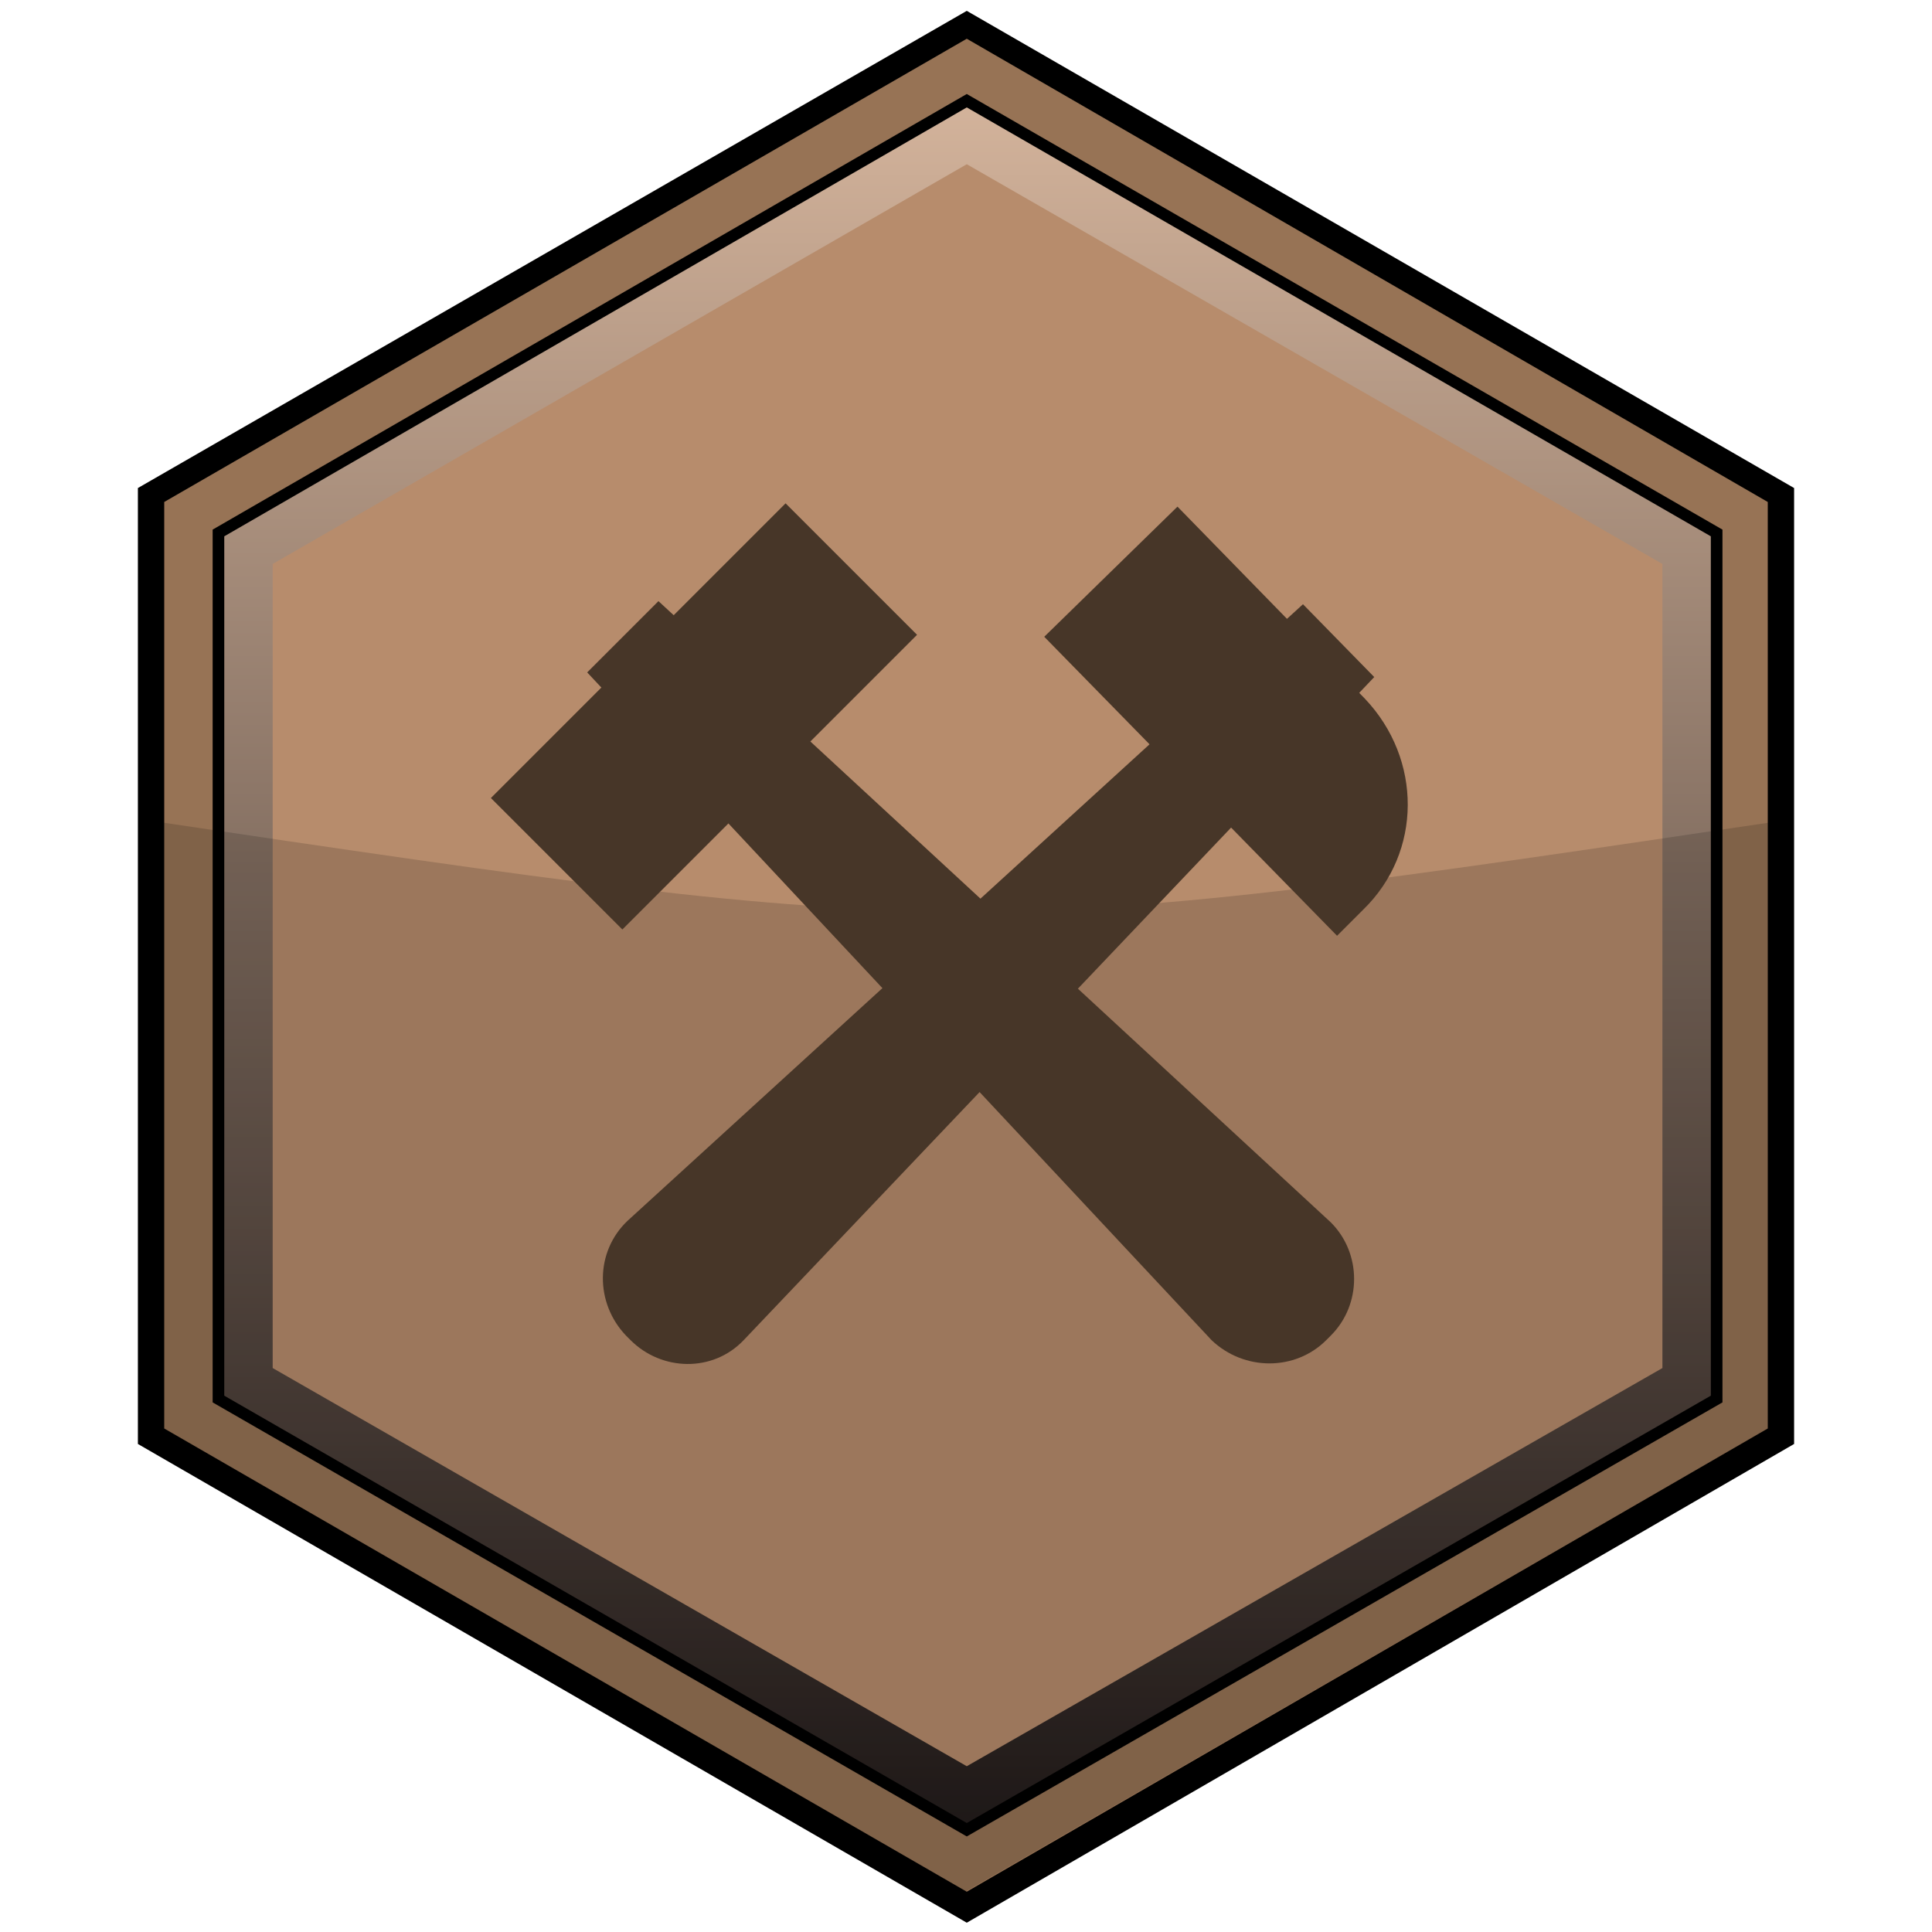
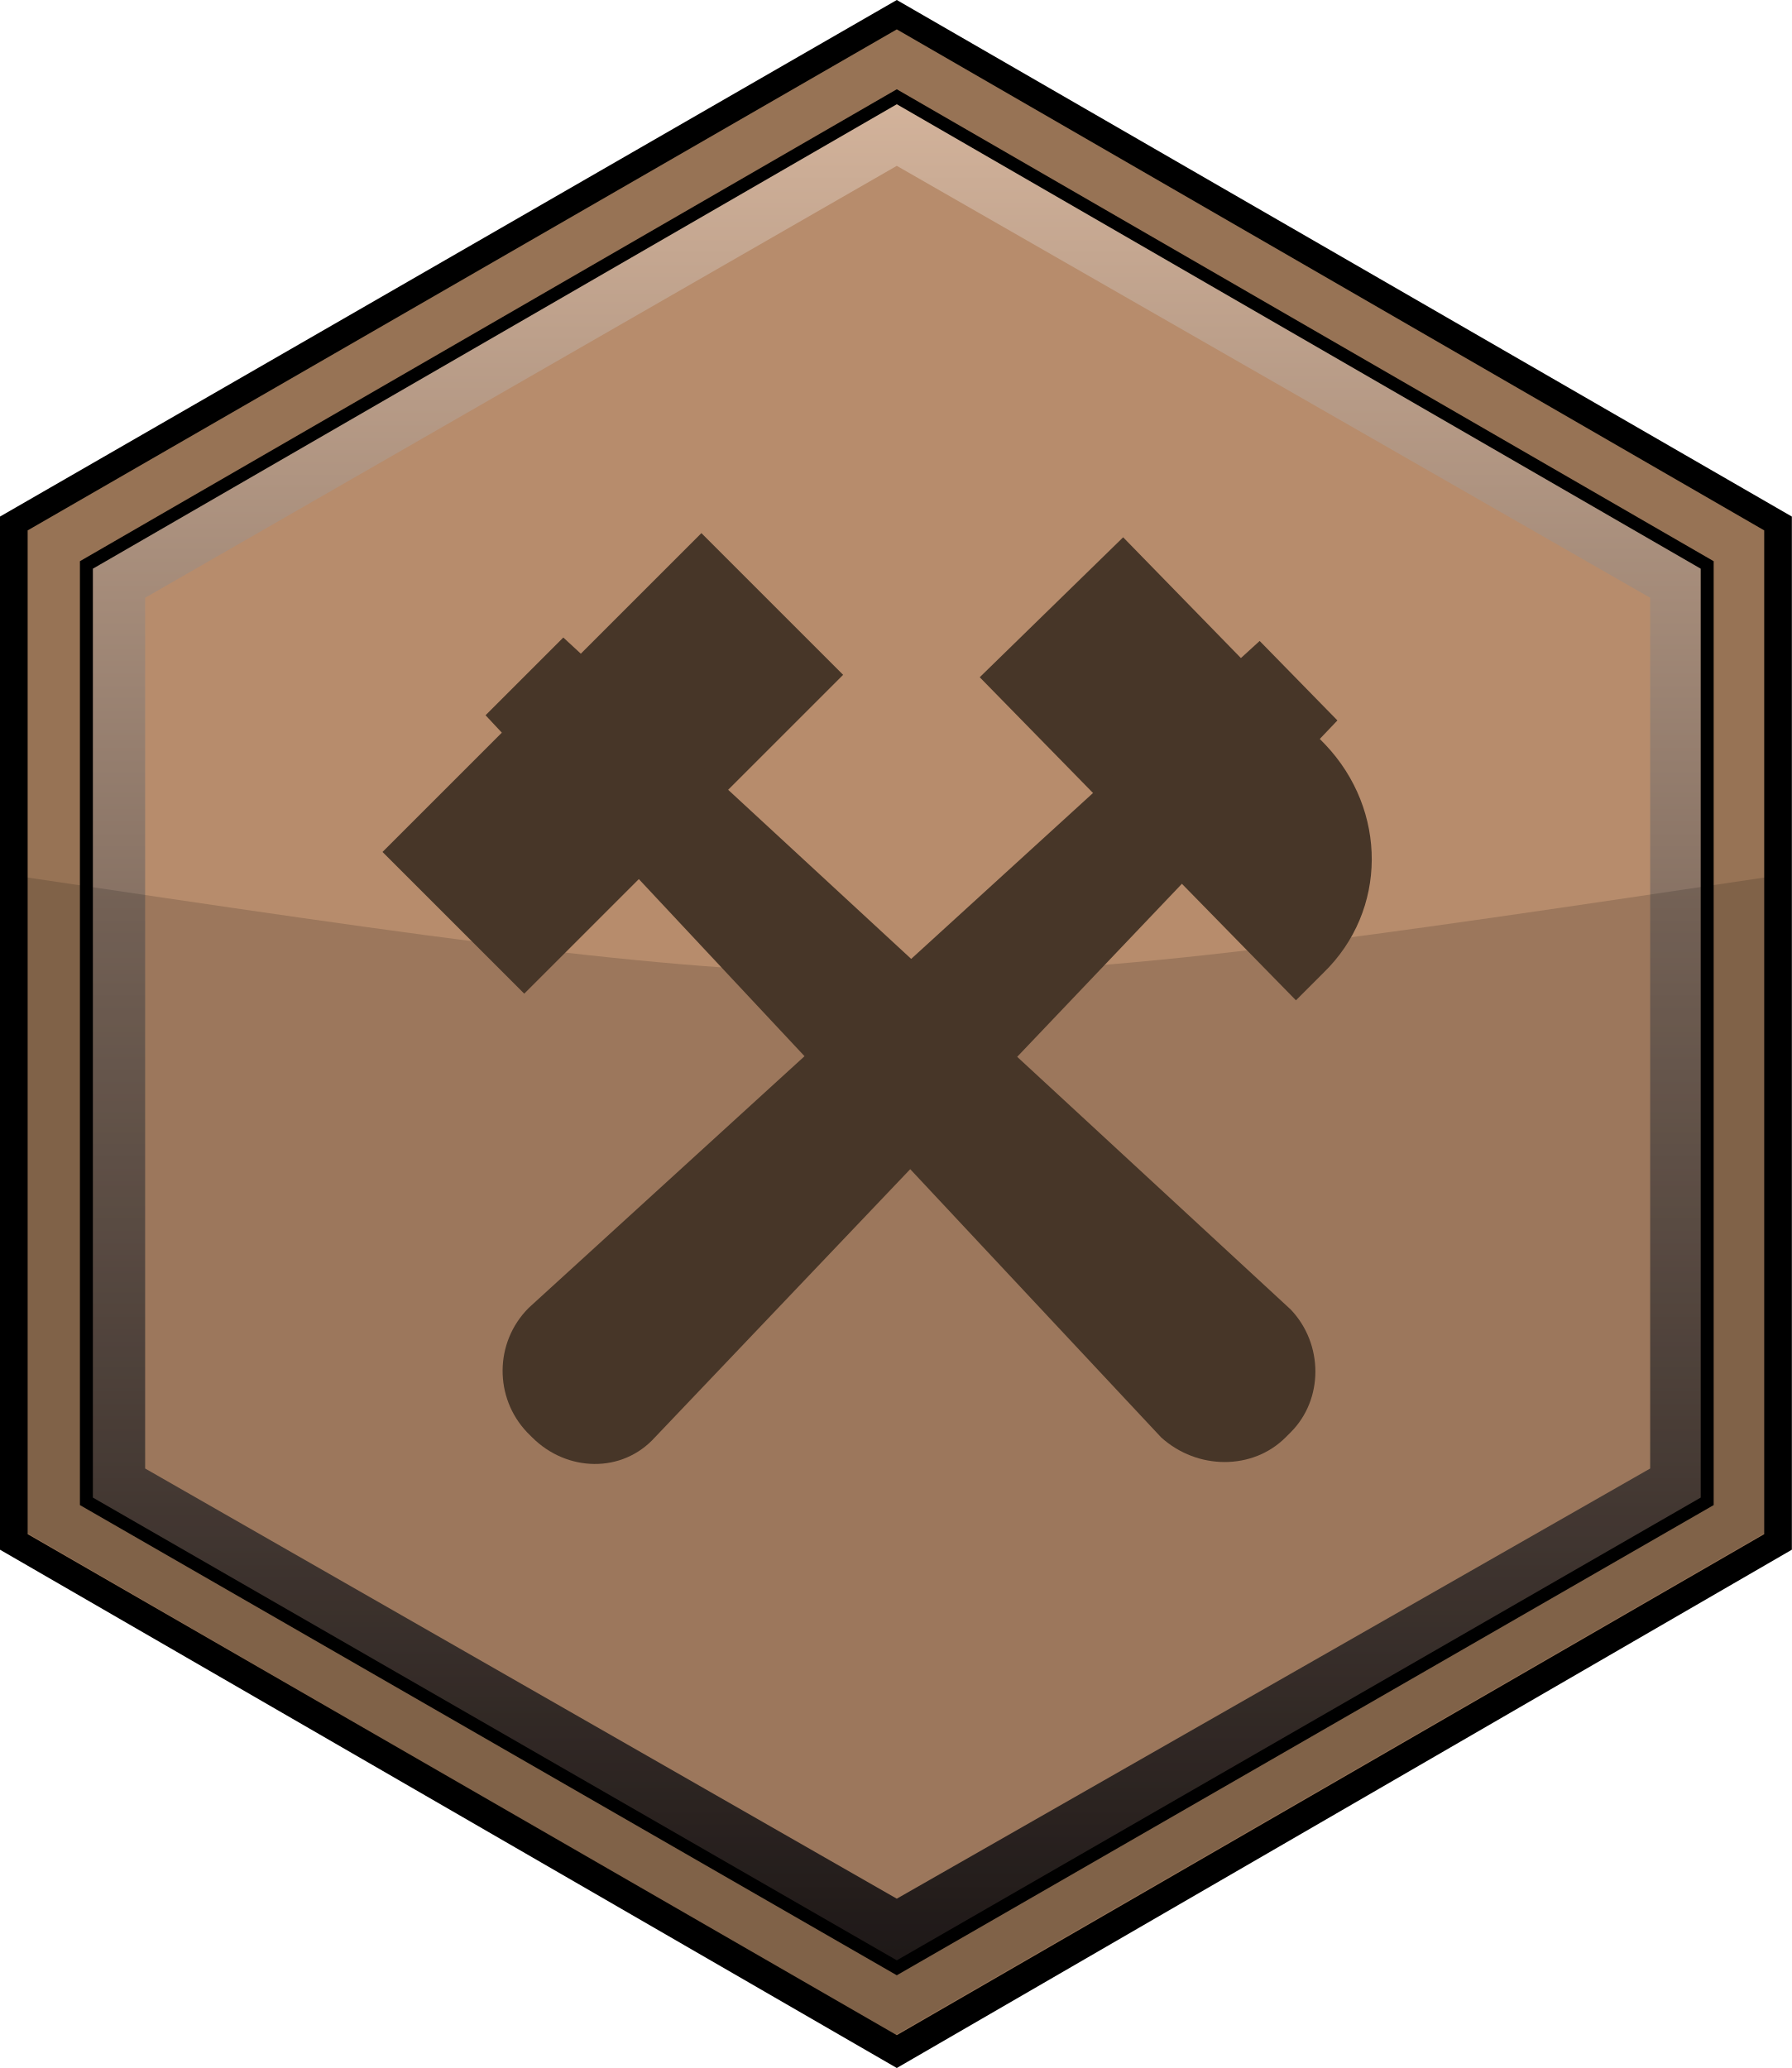
- <svg xmlns="http://www.w3.org/2000/svg" version="1.1" id="miningRightsArea" x="0px" y="0px" viewBox="0 0 124.7 124.7" style="enable-background:new 0 0 124.7 124.7;" xml:space="preserve">
+ <svg xmlns="http://www.w3.org/2000/svg" version="1.1" id="ocean" x="0px" y="0px" viewBox="0 0 103.7 119.7" style="enable-background:new 0 0 103.7 119.7;" xml:space="preserve">
  <style type="text/css">
	.st0{fill:#977355;}
	.st1{fill:url(#SVGID_1_);stroke:#000000;stroke-width:0.75;stroke-miterlimit:10;}
	.st2{fill:#B78C6C;}
	.st3{opacity:0.15;enable-background:new    ;}
	.st4{fill:#473628;}
</style>
  <g id="miningRightsArea_00000089574662872130792260000016830216906101984909_">
-     <polygon points="115.8,93.2 115.8,31.5 62.4,0.7 8.9,31.5 8.9,93.2 62.4,124.1  " />
-     <polygon class="st0" points="114.1,92.2 114.1,32.4 62.4,2.5 10.6,32.4 10.6,92.2 62.4,122.1  " />
-     <linearGradient id="SVGID_1_" gradientUnits="userSpaceOnUse" x1="62.45" y1="135.108" x2="62.45" y2="23.508" gradientTransform="matrix(1 0 0 1 0 -17.0079)">
+     <polygon points="103.7,89.7 103.7,29.9 51.9,0 0,29.9 0,89.7 51.9,119.7  " />
+     <polygon class="st0" points="102.1,88.8 102.1,30.7 51.9,1.7 1.6,30.7 1.6,88.8 51.9,117.8  " />
+     <linearGradient id="SVGID_1_" gradientUnits="userSpaceOnUse" x1="51.947" y1="-8.888" x2="51.947" y2="99.366" gradientTransform="matrix(1 0 0 -1 0 104.9921)">
      <stop offset="0" style="stop-color:#231C1B" />
      <stop offset="1" style="stop-color:#D3B39B" />
    </linearGradient>
-     <polygon class="st1" points="110.8,90.3 110.8,34.4 62.4,6.5 14.1,34.4 14.1,90.3 62.4,118.1  " />
-     <polygon class="st2" points="107.3,88.3 107.3,36.4 62.4,10.6 17.6,36.4 17.6,88.3 62.4,114  " />
-     <path class="st3" d="M115.5,91.4V52.9l0,0c-53.1,7.9-53.1,7.9-106.3,0l0,0v38.5l53.1,30.7L115.5,91.4z" />
+     <polygon class="st1" points="98.8,86.9 98.8,32.7 51.9,5.6 5,32.7 5,86.9 51.9,113.9  " />
+     <polygon class="st2" points="95.5,85 95.5,34.6 51.9,9.6 8.4,34.6 8.4,85 51.9,109.9  " />
+     <path class="st3" d="M103.4,88V50.6l0,0c-51.5,7.7-51.5,7.7-103.1,0l0,0V88l51.5,29.8L103.4,88z" />
    <g>
-       <rect x="32" y="40.2" transform="matrix(0.7071 -0.7071 0.7071 0.7071 -19.3682 45.71)" class="st4" width="26.9" height="12" />
-       <path class="st4" d="M85.9,86.2l-0.3,0.3c-2,2-5.3,2-7.4,0L37.9,43.4l4.6-4.6l43.4,40.1C87.9,80.9,87.9,84.2,85.9,86.2z" />
-       <path class="st4" d="M67.4,41.1l8.6-8.4l12.1,12.4C91.8,49,91.8,55,88,58.7l-1.7,1.7L67.4,41.1z" />
-       <path class="st4" d="M40.7,86.5l-0.3-0.3c-2-2.1-2-5.4,0.1-7.4L84.1,39l4.6,4.7L48,86.5C46,88.6,42.7,88.5,40.7,86.5z" />
+       <rect x="22.4" y="38.4" transform="matrix(0.7071 -0.7071 0.7071 0.7071 -20.8549 37.9996)" class="st4" width="26.1" height="11.6" />
+       <path class="st4" d="M74.7,82.9l-0.3,0.3c-1.9,1.9-5.1,1.9-7.2,0L28.1,41.4l4.5-4.5l42.1,38.9C76.6,77.8,76.6,81,74.7,82.9z" />
+       <path class="st4" d="M56.7,39.2l8.3-8.1l11.7,12c3.6,3.8,3.6,9.6-0.1,13.2l-1.6,1.6L56.7,39.2z" />
+       <path class="st4" d="M30.8,83.2l-0.3-0.3c-1.9-2-1.9-5.2,0.1-7.2l42.3-38.6l4.5,4.6L37.9,83.2C36,85.3,32.8,85.2,30.8,83.2z" />
    </g>
  </g>
</svg>
